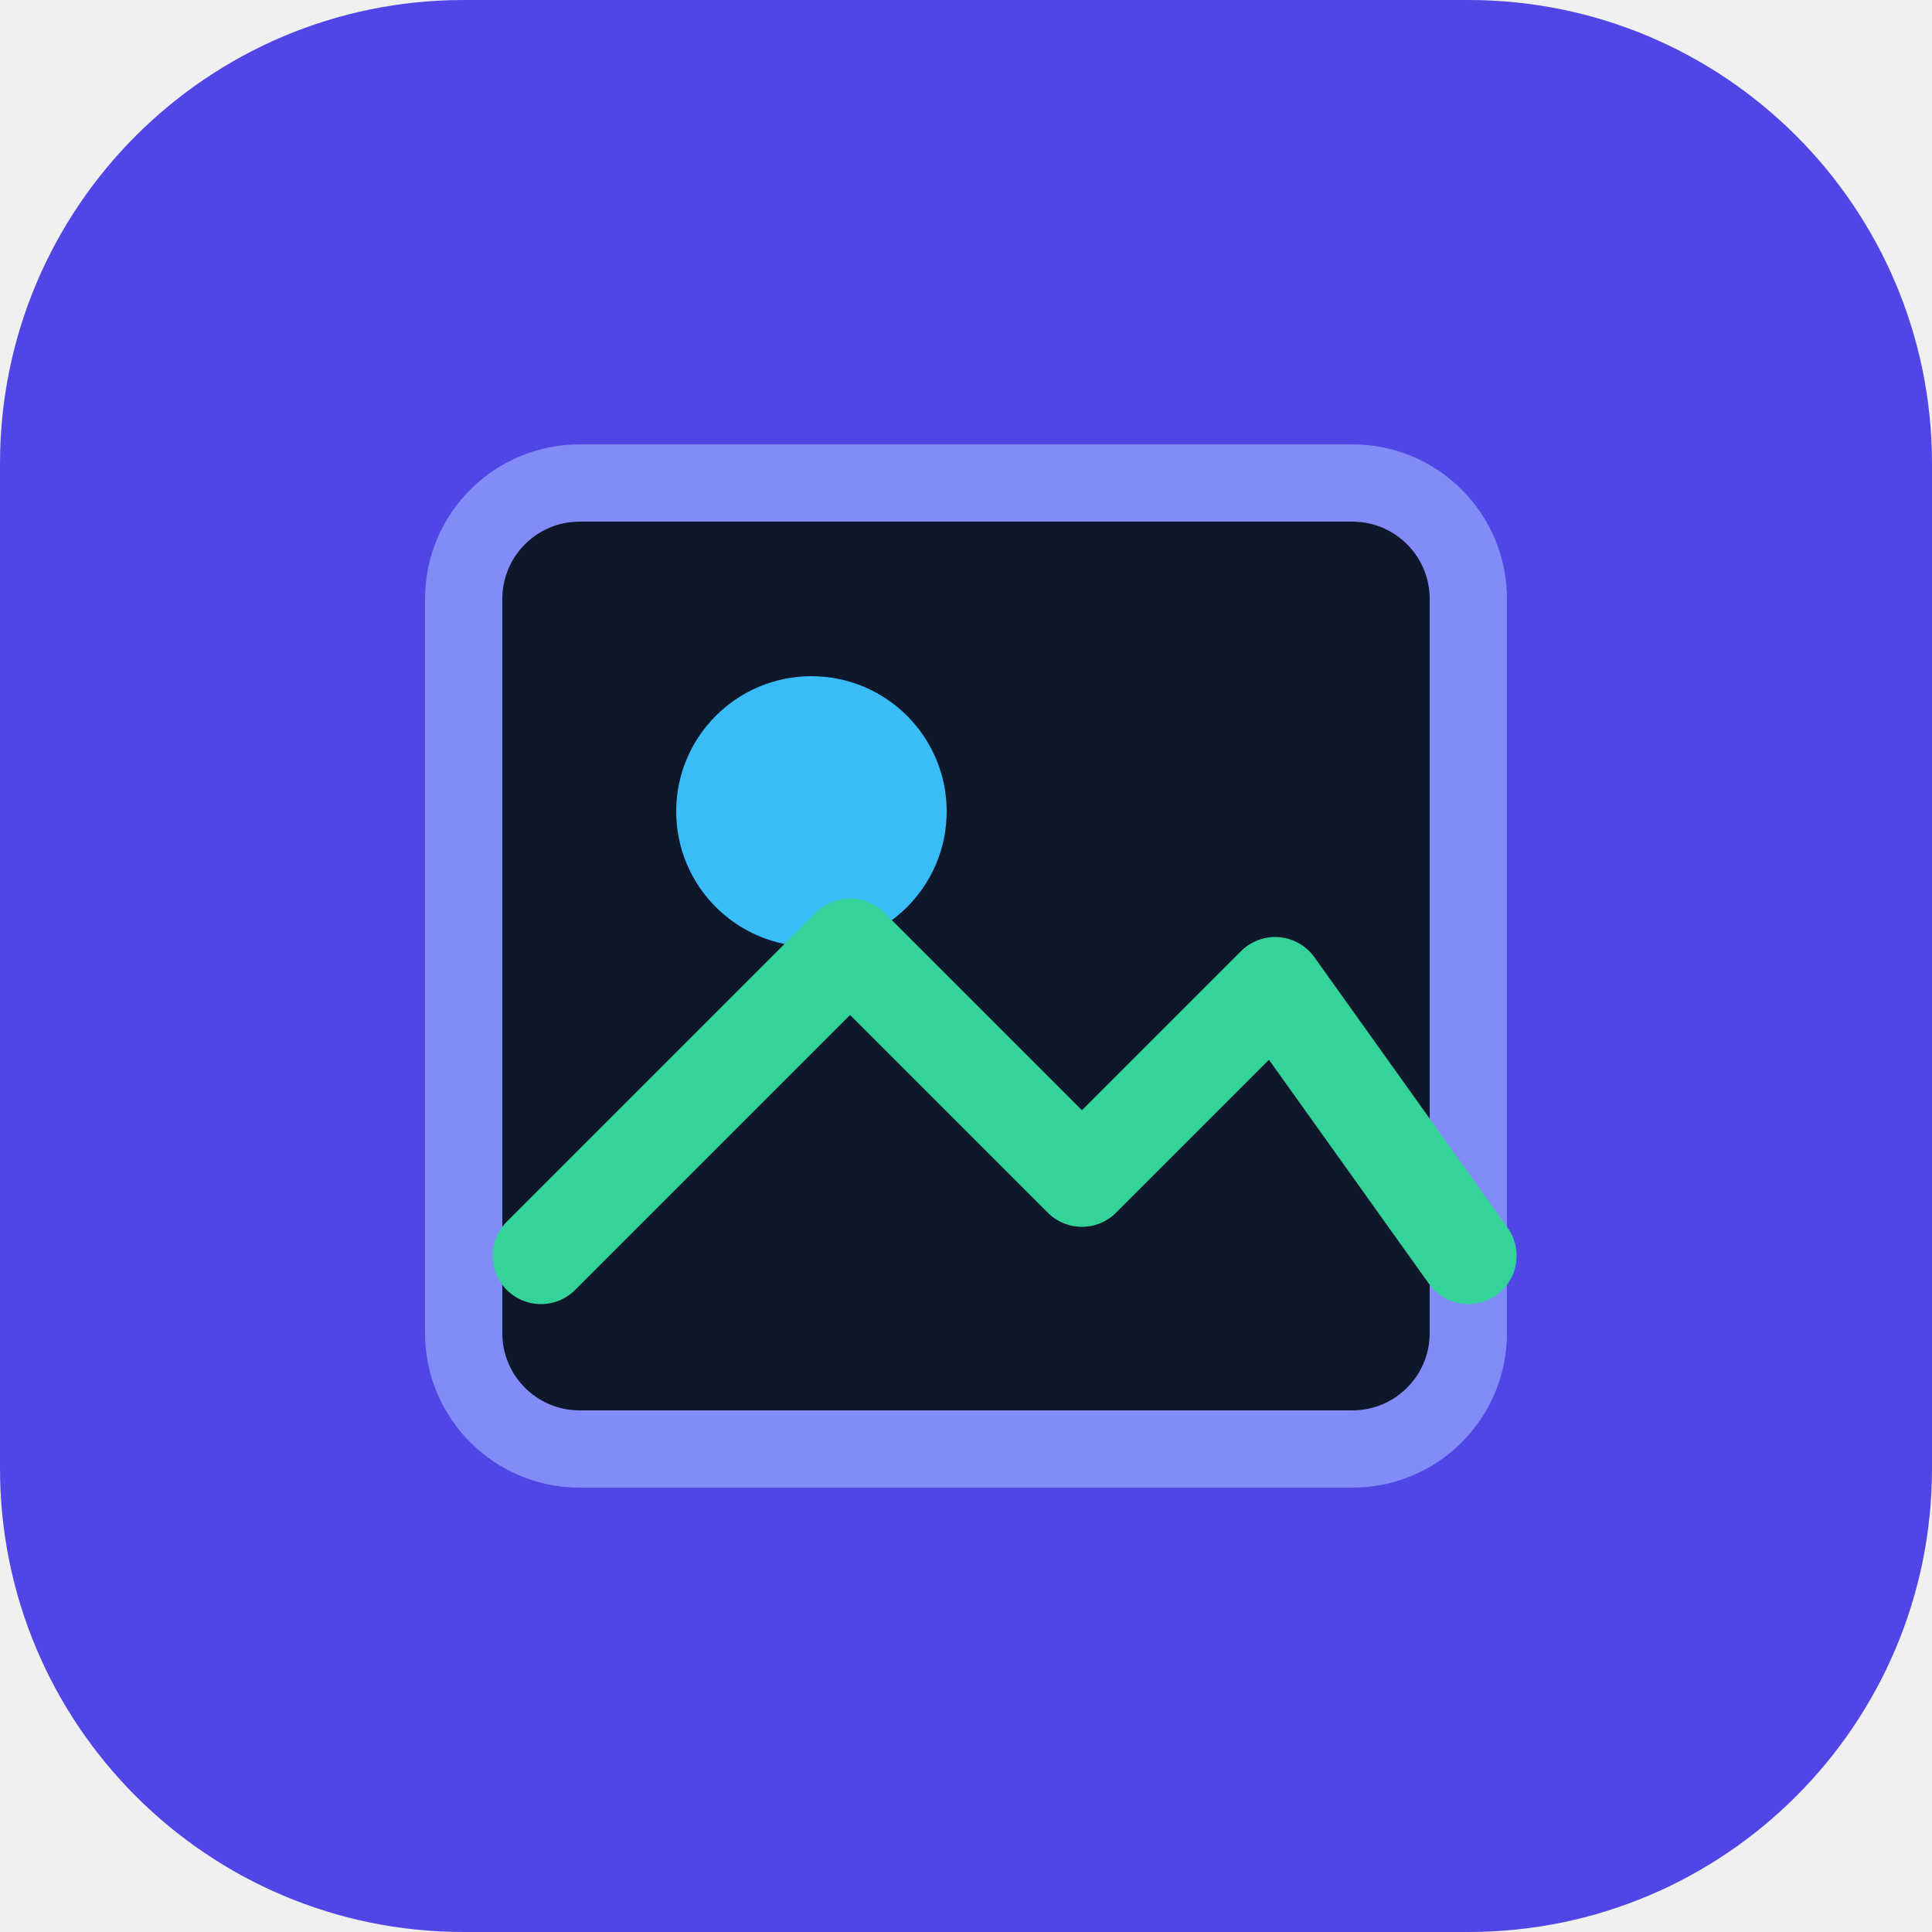
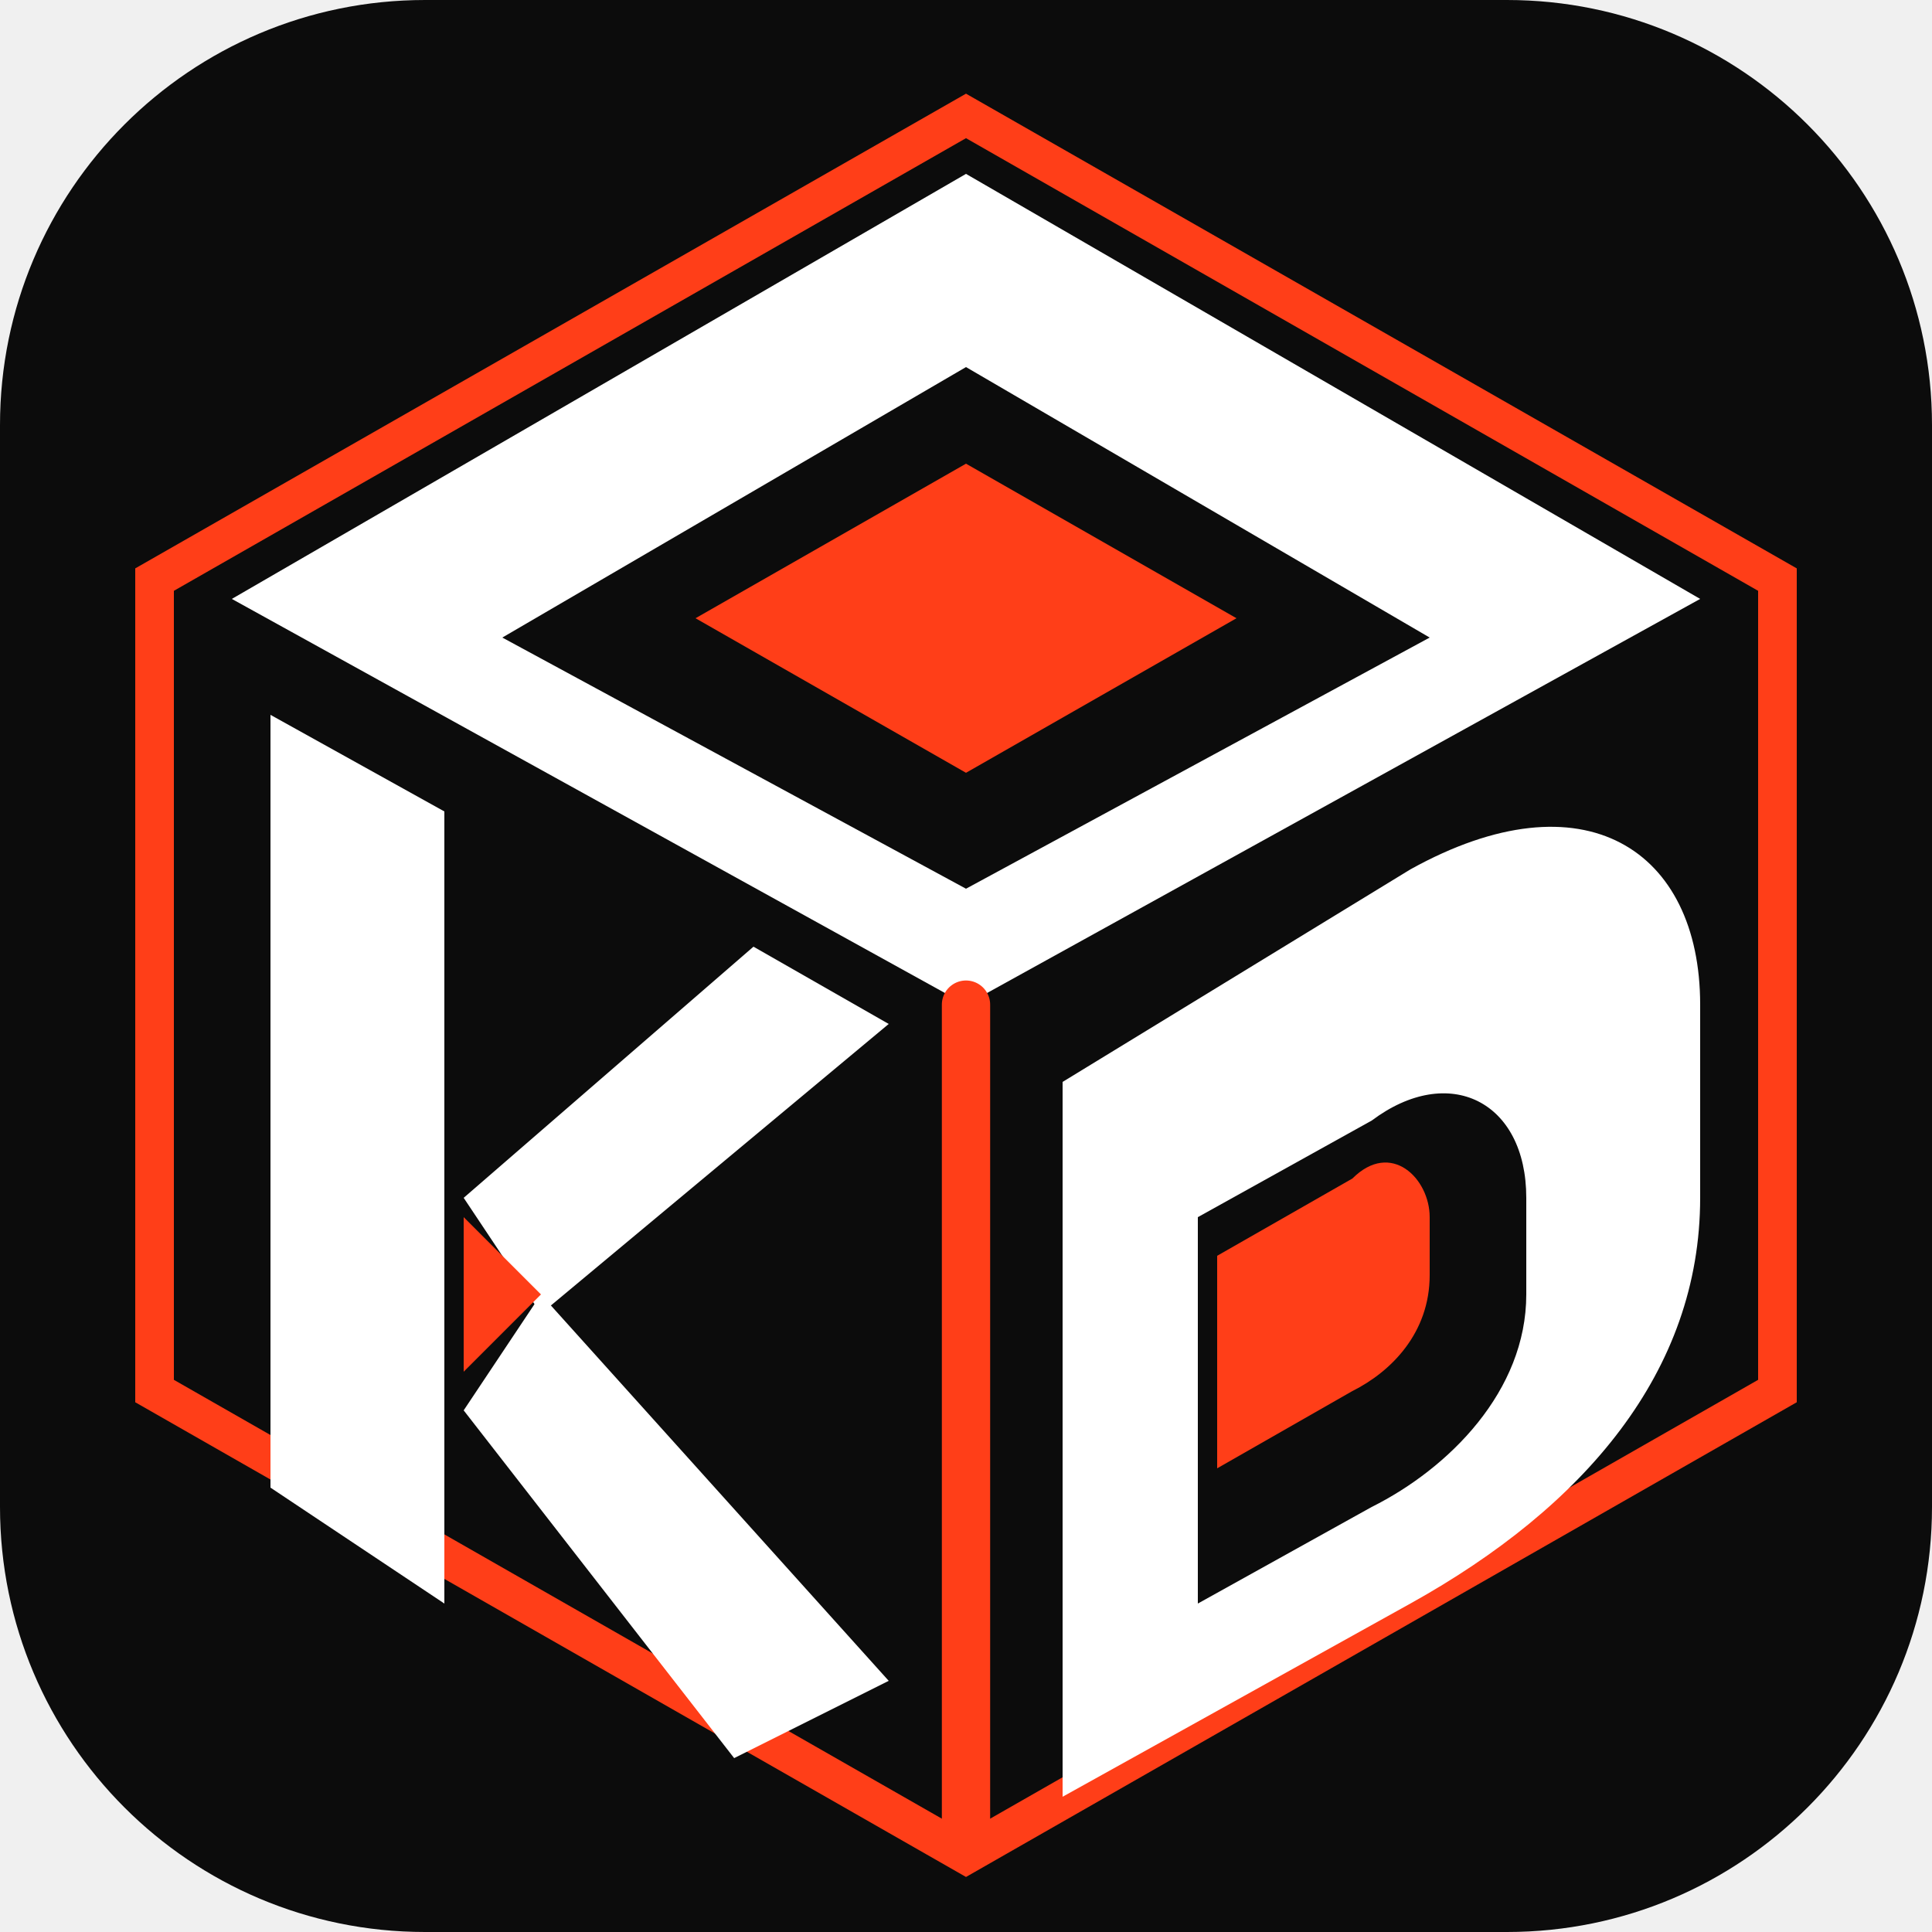
<svg xmlns="http://www.w3.org/2000/svg" viewBox="0 0 100 100" fill="none">
-   <rect width="100" height="100" rx="24" fill="#4f46e5" />
-   <path d="M30 25h40a6 6 0 0 1 6 6v38a6 6 0 0 1-6 6H30a6 6 0 0 1-6-6V31a6 6 0 0 1 6-6z" fill="#0f172a" stroke="#818cf8" stroke-width="4" />
-   <circle cx="42" cy="42" r="7" fill="#38bdf8" />
-   <path d="M28 65l16-16 12 12 10-10 10 14" stroke="#34d399" stroke-width="5" stroke-linecap="round" stroke-linejoin="round" />
+   <rect width="100" height="100" rx="22" fill="#0C0C0C" />
+   <polygon points="50,6 92,30 92,72 50,96 8,72 8,30" fill="#0C0C0C" stroke="#FF3E18" stroke-width="2" />
+   <polygon points="50,9 88,31 50,52 12,31" fill="#FFFFFF" />
+   <polygon points="50,19 74,33 50,46 26,33" fill="#0C0C0C" />
+   <polygon points="50,24 64,32 50,40 36,32" fill="#FF3E18" />
+   <polygon points="14,37 23,42 23,83 14,77" fill="#FFFFFF" />
+   <polygon points="24,62 39,49 46,53 28,68" fill="#FFFFFF" />
+   <polygon points="28,67 46,87 38,91 24,73" fill="#FFFFFF" />
+   <polygon points="24,63 28,67 24,71" fill="#FF3E18" />
+   <path d="M55,56 L73,45 C82,40 88,44 88,52 L88,62 C88,71 82,78 73,83 L55,93 Z" fill="#FFFFFF" />
+   <path d="M62,63 L71,58 C75,55 79,57 79,62 L79,67 C79,72 75,76 71,78 L62,83 Z" fill="#0C0C0C" />
+   <path d="M63,65 L70,61 C72,59 74,61 74,63 L74,66 C74,69 72,71 70,72 L63,76 Z" fill="#FF3E18" />
+   <line x1="50" y1="52" x2="50" y2="95" stroke="#FF3E18" stroke-width="2.5" stroke-linecap="round" />
</svg>
